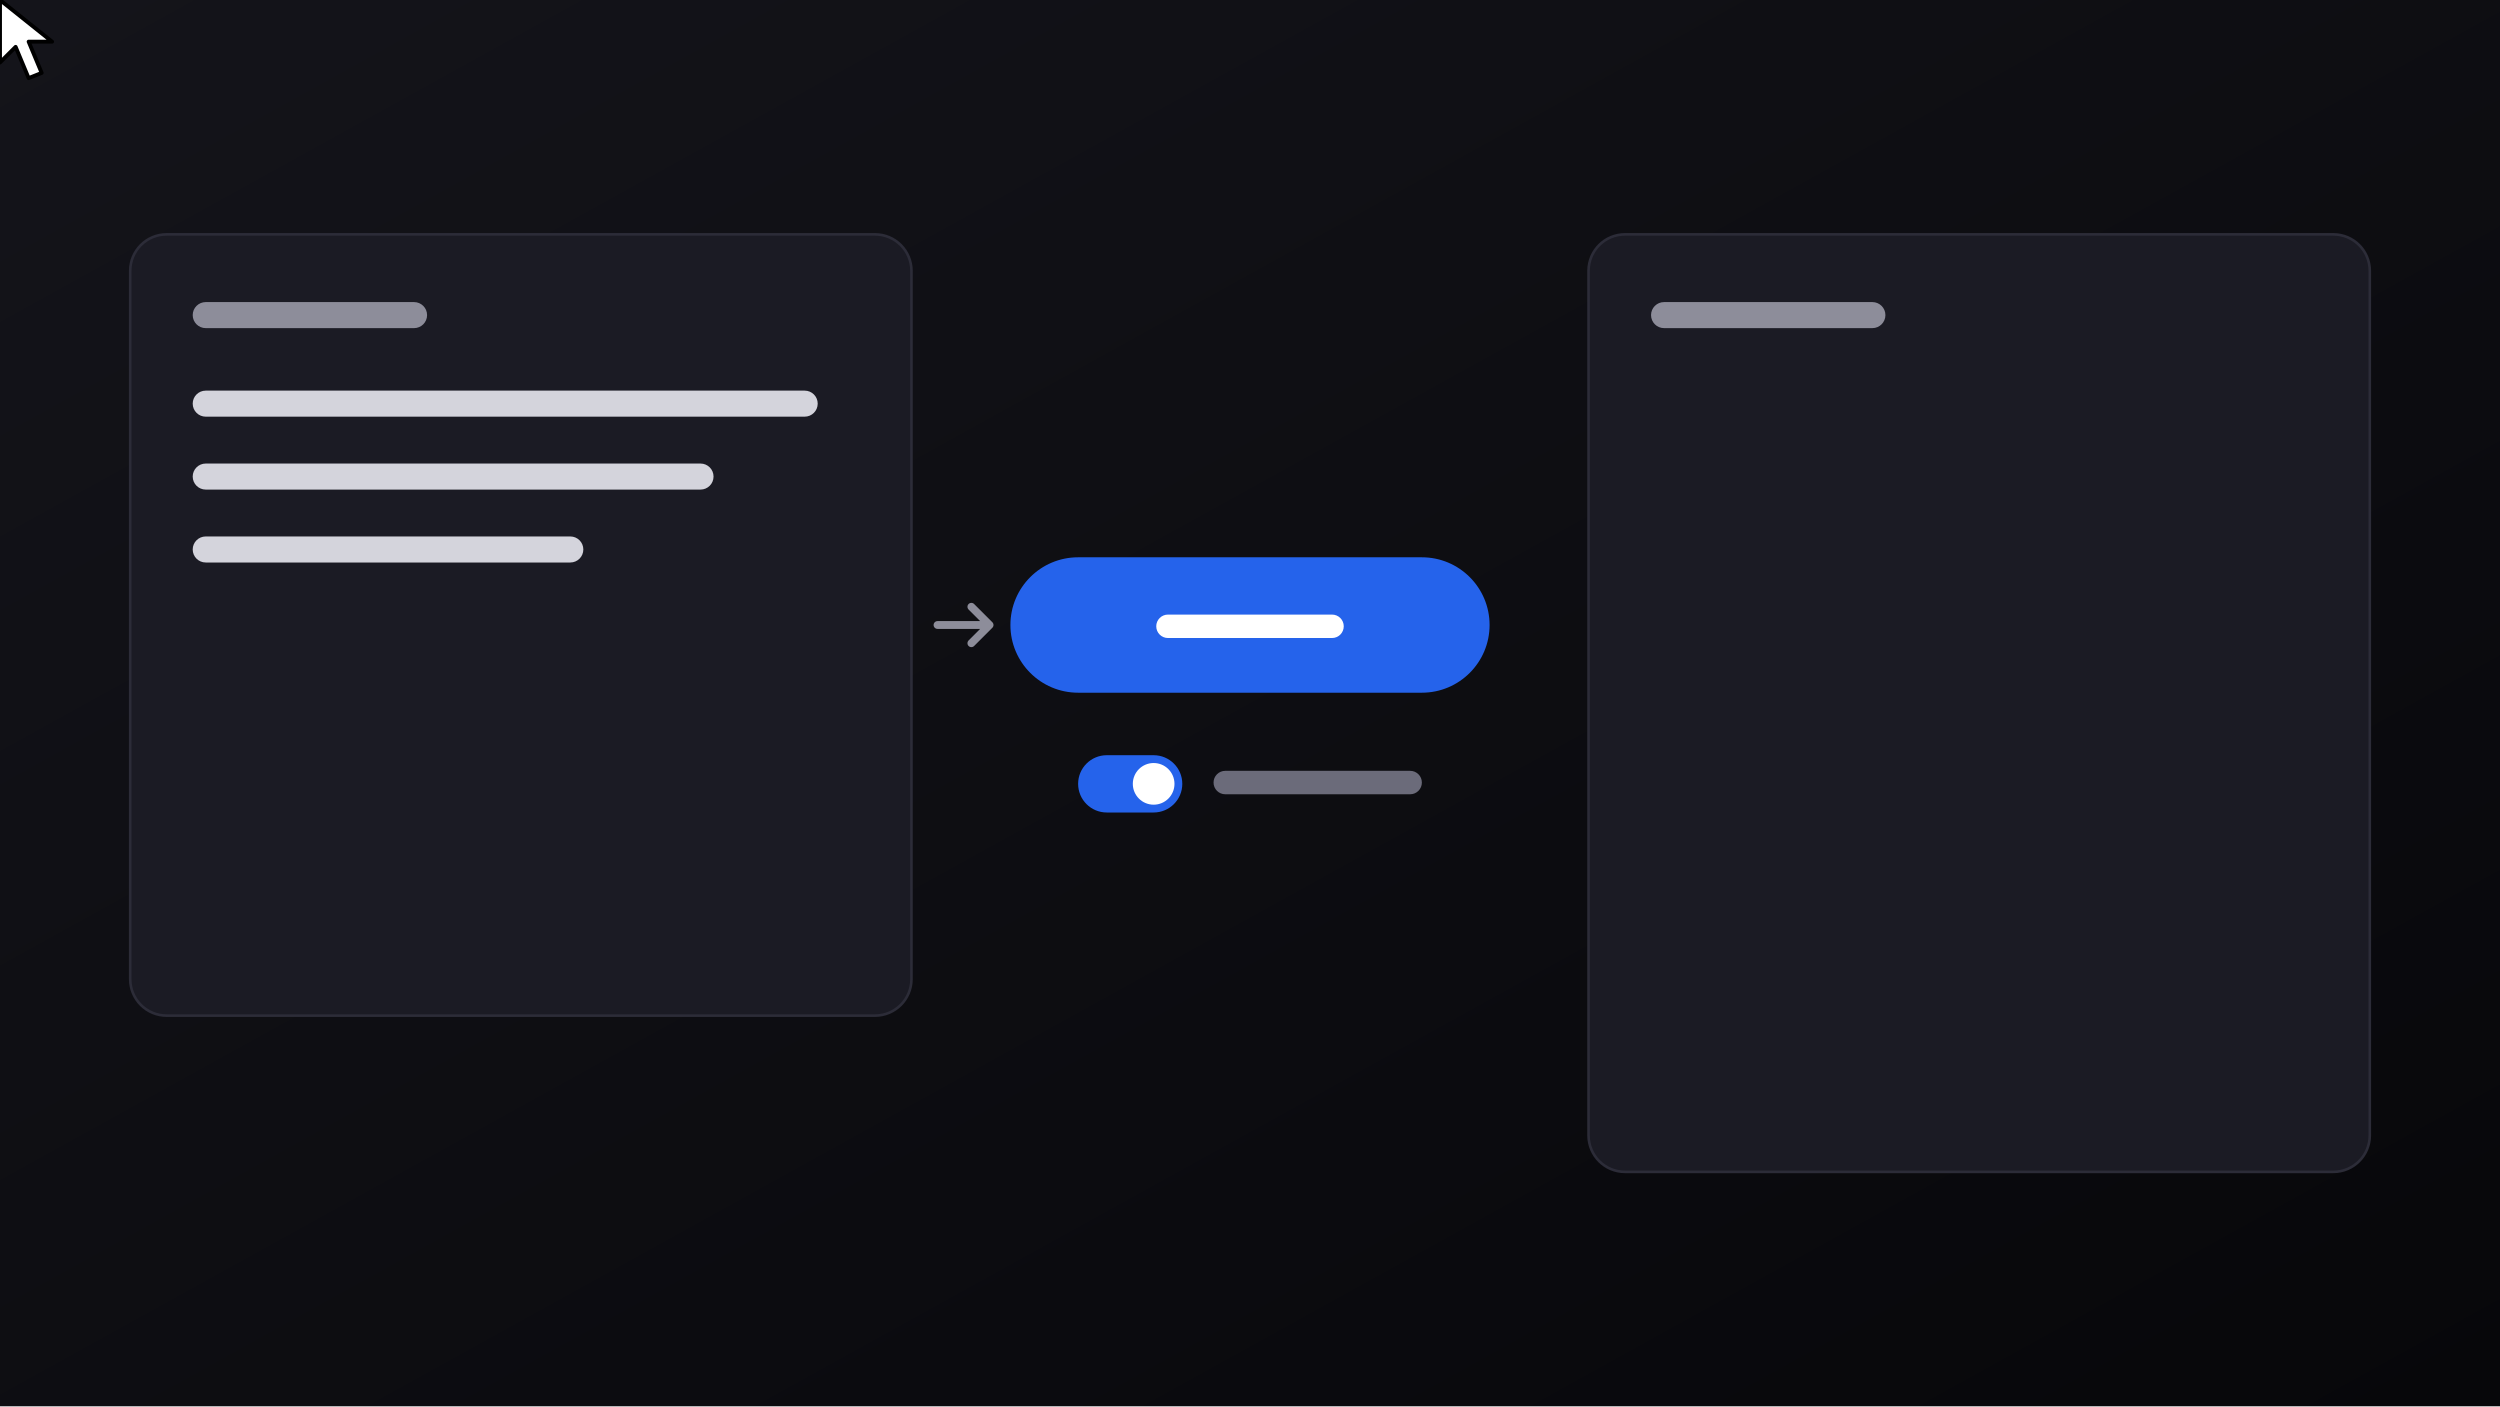
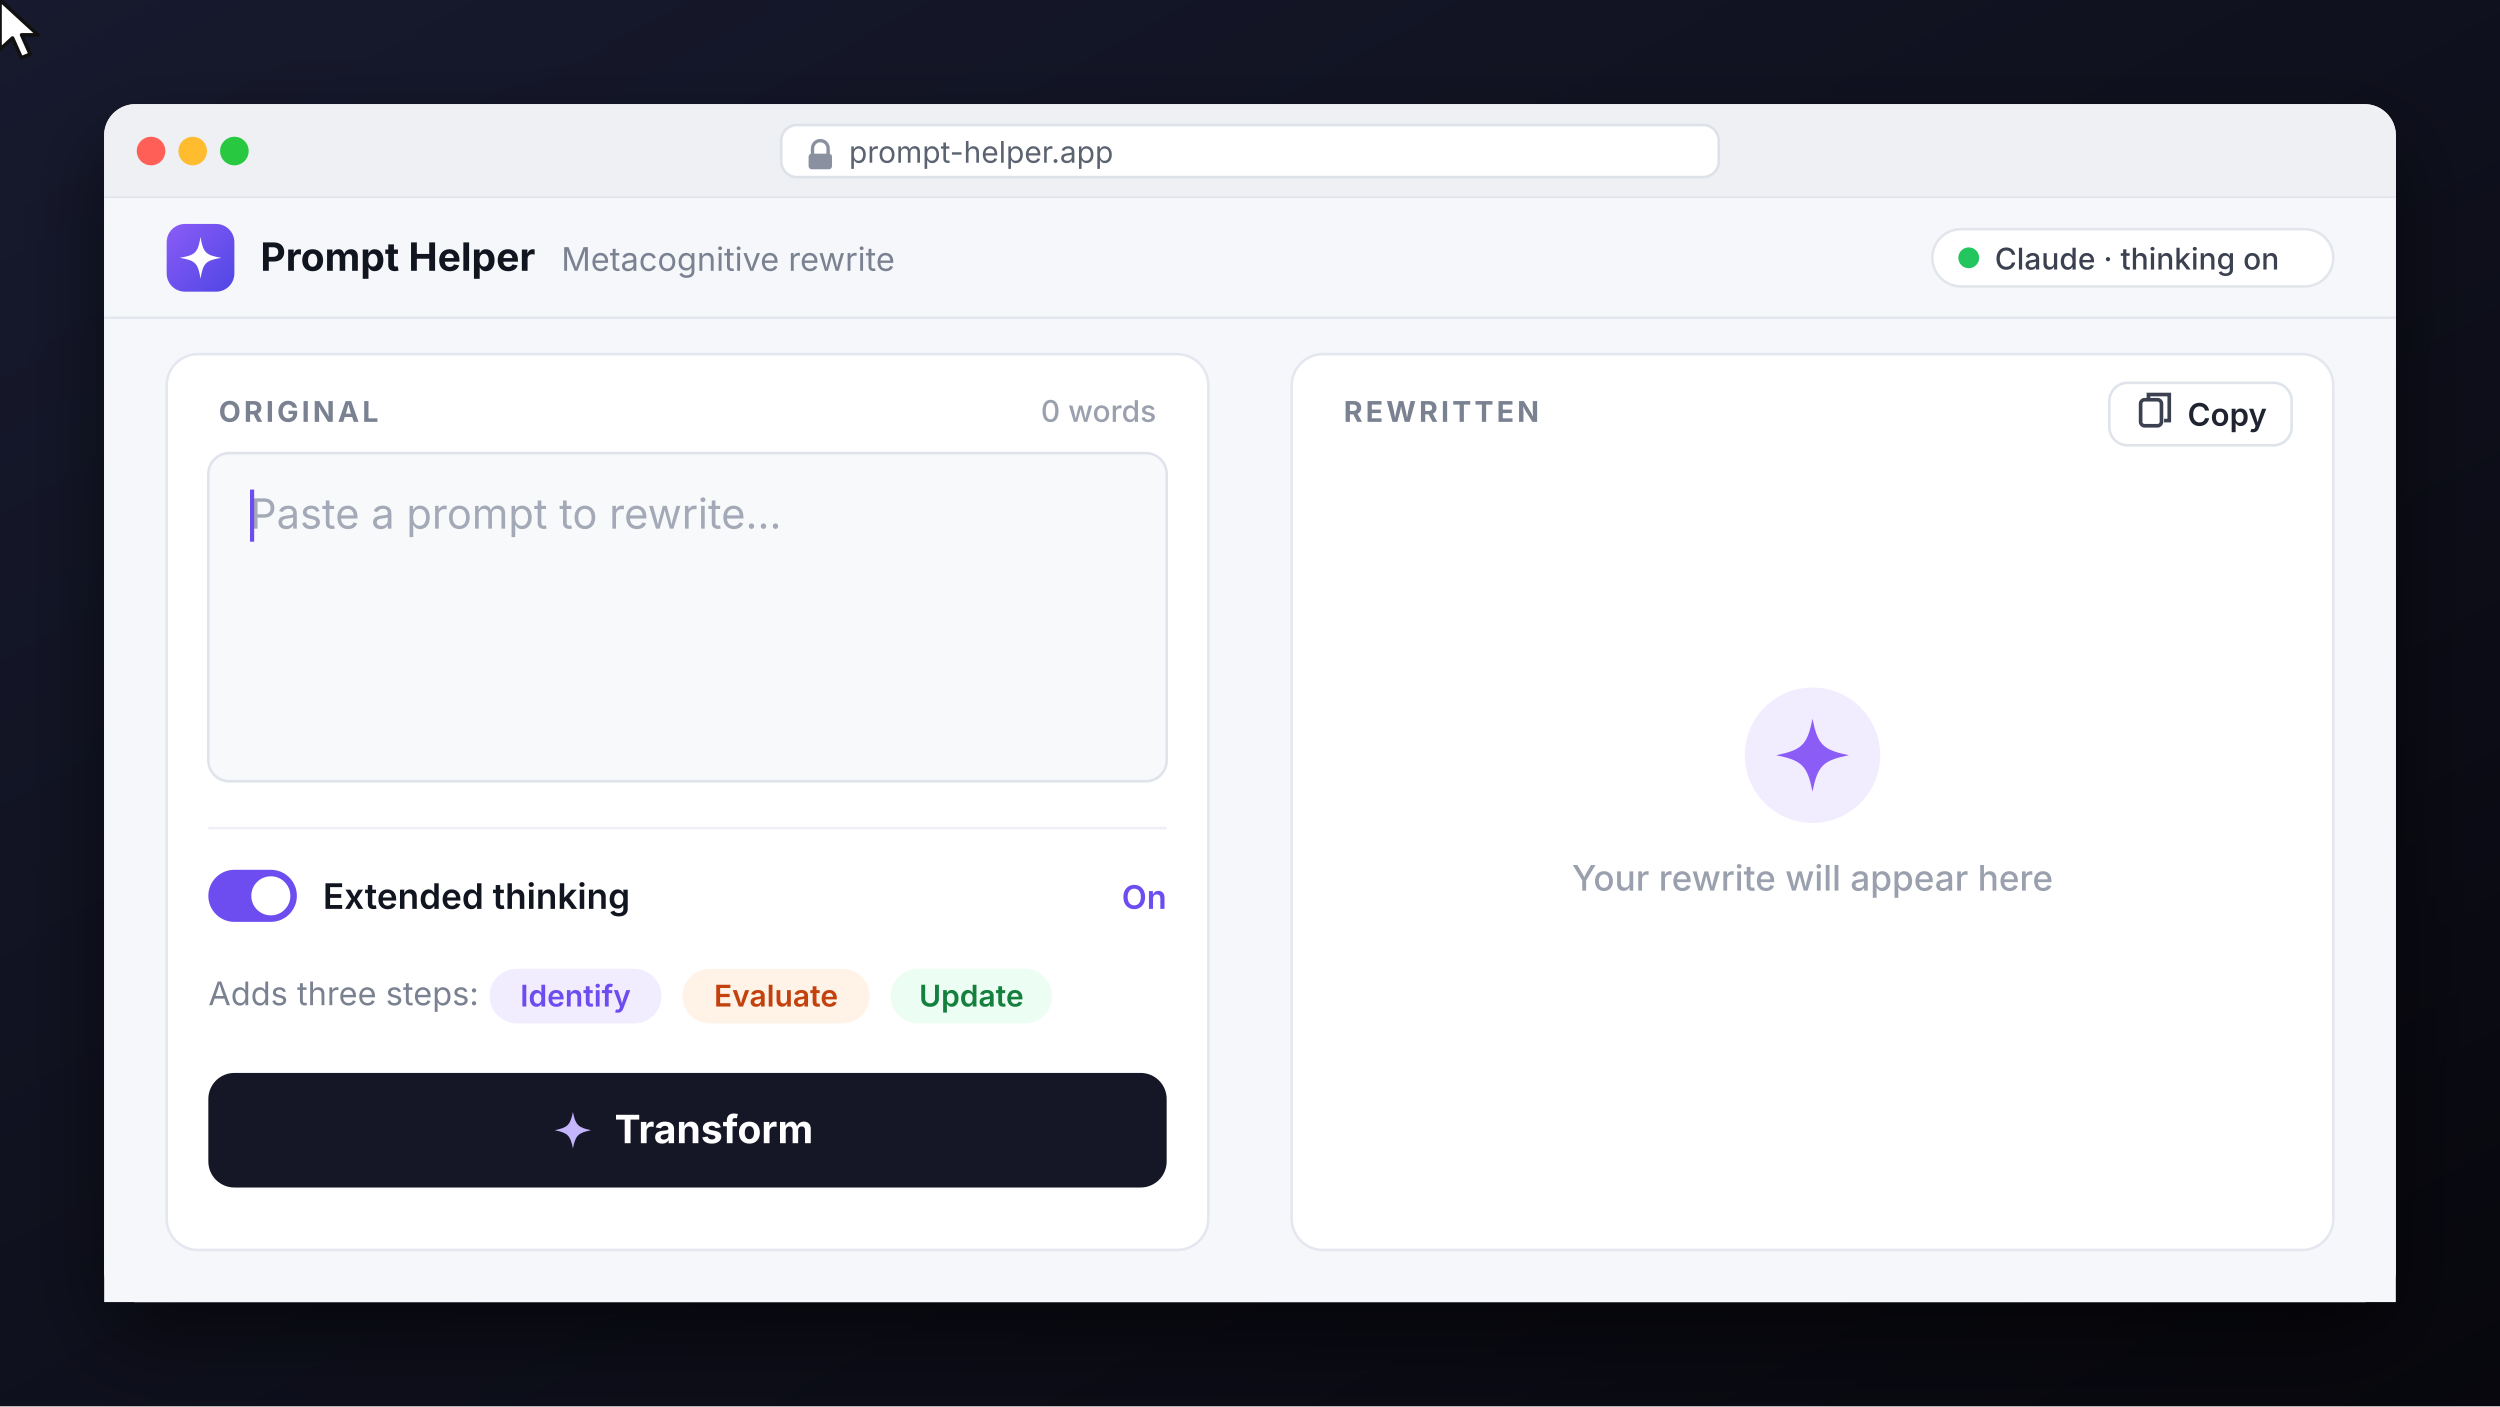
<svg xmlns="http://www.w3.org/2000/svg" viewBox="0 0 960 540" width="960" height="540">
  <defs>
    <linearGradient id="bg" x1="0" y1="0" x2="1" y2="1">
-       <stop offset="0" stop-color="#14141a" />
-       <stop offset="1" stop-color="#07070a" />
+       <stop offset="0" stop-color="#171a2e" />
+       <stop offset="1" stop-color="#07070d" />
    </linearGradient>
+     <filter id="sh" x="-20%" y="-20%" width="140%" height="150%">
+       <feDropShadow dx="0" dy="14" stdDeviation="16" flood-color="#000" flood-opacity=".55" />
+     </filter>
+     <filter id="sh2" x="-20%" y="-20%" width="140%" height="160%">
+       <feDropShadow dx="0" dy="4" stdDeviation="6" flood-color="#0b1020" flood-opacity=".22" />
+     </filter>
+     <linearGradient id="vio" x1="0" y1="0" x2="1" y2="1">
+       <stop offset="0" stop-color="#8b5cf6" />
+       <stop offset="1" stop-color="#4f46e5" />
+     </linearGradient>
+     <clipPath id="c1">
+       <rect x="94" y="186" height="24" width="0">
+         <animate attributeName="width" dur="9.0s" repeatCount="indefinite" keyTimes="0;0.039;0.161;0.956;0.961;1" values="0;0;247.953;247.953;0;0" />
+       </rect>
+     </clipPath>
+     <clipPath id="c2">
+       <rect x="94" y="210" height="24" width="0">
+         <animate attributeName="width" dur="9.0s" repeatCount="indefinite" keyTimes="0;0.172;0.256;0.956;0.961;1" values="0;0;252.445;252.445;0;0" />
+       </rect>
+     </clipPath>
  </defs>
  <rect width="960" height="540" fill="url(#bg)" />
-   <rect x="50" y="90" width="300" height="300" rx="14" fill="#1b1b24" stroke="#2c2c38" />
-   <rect x="74" y="116" width="90" height="10" rx="5" fill="#8d8d9a" />
-   <rect x="74" y="150" width="240" height="10" rx="5" fill="#d4d4dc" />
-   <rect x="74" y="178" width="200" height="10" rx="5" fill="#d4d4dc" />
-   <rect x="74" y="206" width="150" height="10" rx="5" fill="#d4d4dc" />
-   <rect x="388" y="214" width="184" height="52" rx="26" fill="#2563eb">
-     <animate attributeName="fill" dur="6s" repeatCount="indefinite" keyTimes="0;.14;.2;.3;1" values="#2563eb;#2563eb;#1d4fd0;#2563eb;#2563eb" />
+   <rect x="40" y="40" width="880" height="460" rx="12" fill="#fff" filter="url(#sh)" />
+   <path d="M40 76 V52 a12 12 0 0 1 12 -12 H908 a12 12 0 0 1 12 12 V76 Z" fill="#eef0f4" />
+   <line x1="40" y1="76" x2="920" y2="76" stroke="#dde1e8" />
+   <circle cx="58" cy="58" r="5.5" fill="#ff5f57" />
+   <circle cx="74" cy="58" r="5.5" fill="#febc2e" />
+   <circle cx="90" cy="58" r="5.5" fill="#28c840" />
+   <rect x="300" y="48" width="360" height="20" rx="6" fill="#fff" stroke="#dde1e8" />
+   <path d="M312 59.5 v-2.5 a3 3 0 0 1 6 0 v2.5" fill="none" stroke="#8a90a0" stroke-width="1.3" />
+   <rect x="310.5" y="59" width="9" height="6" rx="1.2" fill="#8a90a0" />
+   <text x="326" y="62.5" font-family="Inter, Helvetica Neue, Helvetica, Arial, sans-serif" font-size="11.5" font-weight="400" fill="#5b6270">prompt-helper.app</text>
+   <rect x="40" y="76" width="880" height="424" fill="#f6f7fb" />
+   <path d="M40 500 V488 M920 500 V488" stroke="none" />
+   <rect x="64" y="86" width="26" height="26" rx="7" fill="url(#vio)" />
+   <path d="M77 91 C78 97 79 98 85 99 C79 100 78 101 77 107 C76 101 75 100 69 99 C75 98 76 97 77 91Z" fill="#fff" />
+   <text x="100" y="104" font-family="Inter, Helvetica Neue, Helvetica, Arial, sans-serif" font-size="15" font-weight="700" fill="#11151f">Prompt Helper</text>
+   <text x="215.557" y="104" font-family="Inter, Helvetica Neue, Helvetica, Arial, sans-serif" font-size="12.5" font-weight="400" fill="#7a8191">Metacognitive rewrite</text>
+   <rect x="742" y="88" width="154" height="22" rx="11" fill="#fff" stroke="#e2e5eb" />
+   <circle cx="756" cy="99" r="4" fill="#22c55e" />
+   <text x="766" y="103.5" font-family="Inter, Helvetica Neue, Helvetica, Arial, sans-serif" font-size="11.5" font-weight="500" fill="#3b4150">Claude · thinking on</text>
+   <path d="M40 122 H920" stroke="#e5e7ef" />
+   <rect x="64" y="136" width="400" height="344" rx="12" fill="#fff" stroke="#e5e7ef" />
+   <text x="84" y="162" font-family="Inter, Helvetica Neue, Helvetica, Arial, sans-serif" font-size="11" font-weight="700" fill="#7a8191" letter-spacing="1.2">ORIGINAL</text>
+   <g>
+     <text x="444" y="162" font-family="Inter, Helvetica Neue, Helvetica, Arial, sans-serif" font-size="11.5" font-weight="500" fill="#9aa0ad" text-anchor="end">0 words</text>
+     <animate attributeName="opacity" dur="9.0s" repeatCount="indefinite" keyTimes="0;0.25;0.261;0.967;0.978;1" values="1;1;0;0;1;1" calcMode="discrete" />
+   </g>
+   <g opacity="0">
+     <text x="444" y="162" font-family="Inter, Helvetica Neue, Helvetica, Arial, sans-serif" font-size="11.5" font-weight="500" fill="#9aa0ad" text-anchor="end">11 words</text>
+     <animate attributeName="opacity" dur="9.0s" repeatCount="indefinite" keyTimes="0;0.25;0.261;0.967;0.978;1" values="0;0;1;1;0;0" calcMode="discrete" />
+   </g>
+   <rect x="80" y="174" width="368" height="126" rx="8" fill="#f8f9fb" stroke="#dfe3ea" />
+   <g>
+     <text x="96" y="203" font-family="Inter, Helvetica Neue, Helvetica, Arial, sans-serif" font-size="16" font-weight="400" fill="#a3a9b6">Paste a prompt to rewrite…</text>
+     <animate attributeName="opacity" dur="9.0s" repeatCount="indefinite" keyTimes="0;0.033;0.034;0.972;0.978;1" values="1;1;0;0;1;1" calcMode="discrete" />
+   </g>
+   <g>
+     <animate attributeName="opacity" dur="9.0s" repeatCount="indefinite" keyTimes="0;0.889;0.933;0.978;0.979;1" values="1;1;0;0;1;1" />
+     <g clip-path="url(#c1)">
+       <text x="96" y="203" font-family="Inter, Helvetica Neue, Helvetica, Arial, sans-serif" font-size="16" font-weight="400" fill="#11151f">Write a launch email for our new</text>
+     </g>
+     <g clip-path="url(#c2)">
+       <text x="96" y="227" font-family="Inter, Helvetica Neue, Helvetica, Arial, sans-serif" font-size="16" font-weight="400" fill="#11151f">budgeting app, Fieldnote Money.</text>
+     </g>
+   </g>
+   <rect x="96" y="188" width="1.6" height="20" fill="#6d4cf0">
+     <animate attributeName="x" dur="9.0s" repeatCount="indefinite" keyTimes="0;0.039;0.161;0.171;0.172;0.256;0.967;0.972;1" values="96;96;340.953;340.953;96;345.445;345.445;96;96" />
+     <animate attributeName="y" dur="9.0s" repeatCount="indefinite" keyTimes="0;0.171;0.172;0.967;0.972;1" values="188;188;212;212;188;188" calcMode="discrete" />
+     <animate attributeName="opacity" dur="1s" repeatCount="indefinite" values="1;1;0;0" keyTimes="0;.5;.55;1" />
  </rect>
-   <rect x="444" y="236" width="72" height="9" rx="4.5" fill="#fff" />
-   <rect x="414" y="290" width="40" height="22" rx="11" fill="#2563eb" />
-   <circle cx="443" cy="301" r="8" fill="#fff" />
-   <rect x="466" y="296" width="80" height="9" rx="4.5" fill="#6b6b7a" />
-   <path d="M360 240h20m-7-7l7 7-7 7" stroke="#8d8d9a" stroke-width="3" fill="none" stroke-linecap="round" stroke-linejoin="round" />
-   <rect x="610" y="90" width="300" height="360" rx="14" fill="#1b1b24" stroke="#2c2c38" />
-   <rect x="634" y="116" width="90" height="10" rx="5" fill="#8d8d9a" />
-   <g opacity="0">
-     <animate attributeName="opacity" dur="6s" repeatCount="indefinite" keyTimes="0;0.22;0.28;.9;.96;1" values="0;0;1;1;0;0" />
-     <animateTransform attributeName="transform" type="translate" dur="6s" repeatCount="indefinite" keyTimes="0;0.22;0.28;1" values="0 14;0 14;0 0;0 0" />
-     <circle cx="650" cy="158" r="12" fill="#60a5fa" />
-     <rect x="674" y="150" width="110" height="12" rx="6" fill="#fff" />
-     <rect x="674" y="174" width="200" height="9" rx="4.5" fill="#6b6b7a" />
-     <rect x="674" y="194" width="150" height="9" rx="4.5" fill="#4a4a5c" />
-   </g>
-   <g opacity="0">
-     <animate attributeName="opacity" dur="6s" repeatCount="indefinite" keyTimes="0;0.36;0.42;.9;.96;1" values="0;0;1;1;0;0" />
-     <animateTransform attributeName="transform" type="translate" dur="6s" repeatCount="indefinite" keyTimes="0;0.36;0.42;1" values="0 14;0 14;0 0;0 0" />
-     <circle cx="650" cy="244" r="12" fill="#8ec5ff" />
-     <rect x="674" y="236" width="130" height="12" rx="6" fill="#fff" />
-     <rect x="674" y="260" width="200" height="9" rx="4.5" fill="#6b6b7a" />
-     <rect x="674" y="280" width="150" height="9" rx="4.5" fill="#4a4a5c" />
-   </g>
-   <g opacity="0">
-     <animate attributeName="opacity" dur="6s" repeatCount="indefinite" keyTimes="0;0.50;0.56;.9;.96;1" values="0;0;1;1;0;0" />
-     <animateTransform attributeName="transform" type="translate" dur="6s" repeatCount="indefinite" keyTimes="0;0.50;0.56;1" values="0 14;0 14;0 0;0 0" />
-     <circle cx="650" cy="330" r="12" fill="#4ade80" />
-     <rect x="674" y="322" width="120" height="12" rx="6" fill="#fff" />
-     <rect x="674" y="346" width="200" height="9" rx="4.5" fill="#6b6b7a" />
-     <rect x="674" y="366" width="150" height="9" rx="4.5" fill="#4a4a5c" />
-   </g>
-   <g opacity="0">
-     <animate attributeName="opacity" dur="6s" repeatCount="indefinite" keyTimes="0;.66;.72;.9;.96;1" values="0;0;1;1;0;0" />
-     <rect x="634" y="400" width="252" height="34" rx="8" fill="#262633" />
-     <rect x="722" y="413" width="76" height="8" rx="4" fill="#d4d4dc" />
-   </g>
-   <g>
-     <animateTransform attributeName="transform" type="translate" dur="6s" repeatCount="indefinite" calcMode="spline" keyTimes="0;.06;.14;.5;.66;.8;1" keySplines=".5 0 .2 1;0 0 1 1;.5 0 .2 1;0 0 1 1;.5 0 .2 1;.5 0 .2 1" values="640 470;640 470;470 246;470 246;470 246;760 420;640 470" />
-     <path d="M0 0l0 24 6-6 5 12 5-2-5-12 9 0z" fill="#fff" stroke="#000" stroke-width="1.5" stroke-linejoin="round" />
+   <path d="M80 318 H448" stroke="#eef0f4" />
+   <rect x="80" y="334" width="34" height="20" rx="10" fill="#6d4cf0" />
+   <circle cx="104" cy="344" r="7.5" fill="#fff" />
+   <text x="124" y="349" font-family="Inter, Helvetica Neue, Helvetica, Arial, sans-serif" font-size="13.5" font-weight="600" fill="#11151f">Extended thinking</text>
+   <text x="448" y="349" font-family="Inter, Helvetica Neue, Helvetica, Arial, sans-serif" font-size="12.5" font-weight="600" fill="#6d4cf0" text-anchor="end">On</text>
+   <text x="80" y="386" font-family="Inter, Helvetica Neue, Helvetica, Arial, sans-serif" font-size="12.5" font-weight="400" fill="#7a8191">Adds three steps:</text>
+   <rect x="188" y="372" width="66" height="21" rx="10.5" fill="#f1edff" />
+   <text x="221" y="386.5" font-family="Inter, Helvetica Neue, Helvetica, Arial, sans-serif" font-size="11.5" font-weight="600" fill="#6d4cf0" text-anchor="middle">Identify</text>
+   <rect x="262" y="372" width="72" height="21" rx="10.5" fill="#fff3e8" />
+   <text x="298" y="386.5" font-family="Inter, Helvetica Neue, Helvetica, Arial, sans-serif" font-size="11.5" font-weight="600" fill="#c2410c" text-anchor="middle">Evaluate</text>
+   <rect x="342" y="372" width="62" height="21" rx="10.5" fill="#ecfdf3" />
+   <text x="373" y="386.5" font-family="Inter, Helvetica Neue, Helvetica, Arial, sans-serif" font-size="11.5" font-weight="600" fill="#15803d" text-anchor="middle">Update</text>
+   <rect x="80" y="412" width="368" height="44" rx="10" fill="#151726" />
+   <rect x="80" y="412" width="368" height="44" rx="10" fill="#6d4cf0" opacity="0">
+     <animate attributeName="opacity" dur="9.0s" repeatCount="indefinite" keyTimes="0;0.278;0.289;0.356;0.389;1" values="0;0;1;1;0;0" calcMode="spline" keySplines=".45 0 .2 1;.45 0 .2 1;.45 0 .2 1;.45 0 .2 1;.45 0 .2 1" />
+   </rect>
+   <g>
+     <animate attributeName="opacity" dur="9.0s" repeatCount="indefinite" keyTimes="0;0.289;0.291;0.356;0.358;1" values="1;1;0;0;1;1" calcMode="discrete" />
+     <path d="M220 427 C221 432 222 433 227 434 C222 435 221 436 220 441 C219 436 218 435 213 434 C218 433 219 432 220 427Z" fill="#c4b5fd" />
+     <text x="236" y="439" font-family="Inter, Helvetica Neue, Helvetica, Arial, sans-serif" font-size="15" font-weight="700" fill="#fff">Transform</text>
+   </g>
+   <g opacity="0">
+     <animate attributeName="opacity" dur="9.0s" repeatCount="indefinite" keyTimes="0;0.289;0.291;0.356;0.358;1" values="0;0;1;1;0;0" calcMode="discrete" />
+     <g transform="translate(218,434)">
+       <circle r="7" fill="none" stroke="#fff" stroke-opacity=".3" stroke-width="2.2" />
+       <path d="M0 -7 a7 7 0 0 1 7 7" fill="none" stroke="#fff" stroke-width="2.2" stroke-linecap="round">
+         <animateTransform attributeName="transform" type="rotate" from="0" to="360" dur=".7s" repeatCount="indefinite" />
+       </path>
+     </g>
+     <text x="234" y="439" font-family="Inter, Helvetica Neue, Helvetica, Arial, sans-serif" font-size="15" font-weight="700" fill="#fff">Rewriting…</text>
+   </g>
+   <rect x="496" y="136" width="400" height="344" rx="12" fill="#fff" stroke="#e5e7ef" />
+   <text x="516" y="162" font-family="Inter, Helvetica Neue, Helvetica, Arial, sans-serif" font-size="11" font-weight="700" fill="#7a8191" letter-spacing="1.2">REWRITTEN</text>
+   <g opacity="0">
+     <animate attributeName="opacity" dur="9.0s" repeatCount="indefinite" keyTimes="0;0.5;0.533;0.889;0.922;1" values="0;0;1;1;0;0" calcMode="spline" keySplines=".45 0 .2 1;.45 0 .2 1;.45 0 .2 1;.45 0 .2 1;.45 0 .2 1" />
+     <rect x="604" y="149" width="118" height="20" rx="10" fill="#ecfdf3" />
+     <text x="663" y="163" font-family="Inter, Helvetica Neue, Helvetica, Arial, sans-serif" font-size="11" font-weight="600" fill="#15803d" text-anchor="middle">+3 thinking steps</text>
+   </g>
+   <rect x="810" y="147" width="70" height="24" rx="7" fill="#fff" stroke="#dfe3ea" />
+   <g>
+     <animate attributeName="opacity" dur="9.0s" repeatCount="indefinite" keyTimes="0;0.633;0.636;0.878;0.88;1" values="1;1;0;0;1;1" calcMode="discrete" />
+     <rect x="822" y="153.5" width="8" height="10" rx="1.5" fill="none" stroke="#3b4150" stroke-width="1.4" />
+     <path d="M825 153.5 v-2 h8 v10 h-2" fill="none" stroke="#3b4150" stroke-width="1.4" />
+     <text x="840" y="163.5" font-family="Inter, Helvetica Neue, Helvetica, Arial, sans-serif" font-size="12" font-weight="600" fill="#1f2430">Copy</text>
+   </g>
+   <g opacity="0">
+     <animate attributeName="opacity" dur="9.0s" repeatCount="indefinite" keyTimes="0;0.633;0.636;0.878;0.88;1" values="0;0;1;1;0;0" calcMode="discrete" />
+     <rect x="810" y="147" width="70" height="24" rx="7" fill="#ecfdf3" stroke="#86efac" />
+     <path d="M820 159 l3.5 3.5 l6.5 -7" fill="none" stroke="#15803d" stroke-width="1.8" stroke-linecap="round" stroke-linejoin="round" />
+     <text x="835" y="163.5" font-family="Inter, Helvetica Neue, Helvetica, Arial, sans-serif" font-size="12" font-weight="600" fill="#15803d">Copied</text>
+   </g>
+   <g>
+     <animate attributeName="opacity" dur="9.0s" repeatCount="indefinite" keyTimes="0;0.3;0.328;0.933;0.978;1" values="1;1;0;0;1;1" calcMode="spline" keySplines=".45 0 .2 1;.45 0 .2 1;.45 0 .2 1;.45 0 .2 1;.45 0 .2 1" />
+     <circle cx="696" cy="290" r="26" fill="#f1edff" />
+     <path d="M696 276 C698 286 700 288 710 290 C700 292 698 294 696 304 C694 294 692 292 682 290 C692 288 694 286 696 276Z" fill="#8b5cf6" />
+     <text x="696" y="342" font-family="Inter, Helvetica Neue, Helvetica, Arial, sans-serif" font-size="13.5" font-weight="500" fill="#9aa0ad" text-anchor="middle">Your rewrite will appear here</text>
+   </g>
+   <g opacity="0">
+     <animate attributeName="opacity" dur="9.0s" repeatCount="indefinite" keyTimes="0;0.333;0.383;0.889;0.922;1" values="0;0;1;1;0;0" calcMode="spline" keySplines=".45 0 .2 1;.45 0 .2 1;.45 0 .2 1;.45 0 .2 1;.45 0 .2 1" />
+     <g>
+       <animateTransform attributeName="transform" dur="9.0s" repeatCount="indefinite" keyTimes="0;0.333;0.389;0.922;0.923;1" values="0 4;0 4;0 0;0 0;0 4;0 4" calcMode="spline" keySplines=".45 0 .2 1;.45 0 .2 1;.45 0 .2 1;.45 0 .2 1;.45 0 .2 1" type="translate" />
+       <text x="516" y="198" font-family="Inter, Helvetica Neue, Helvetica, Arial, sans-serif" font-size="13.5" font-weight="400" fill="#8a90a0">Write a launch email for our new budgeting app,</text>
+       <text x="516" y="218" font-family="Inter, Helvetica Neue, Helvetica, Arial, sans-serif" font-size="13.5" font-weight="400" fill="#8a90a0">Fieldnote Money.</text>
+     </g>
+   </g>
+   <g opacity="0">
+     <animate attributeName="opacity" dur="9.0s" repeatCount="indefinite" keyTimes="0;0.378;0.428;0.889;0.922;1" values="0;0;1;1;0;0" calcMode="spline" keySplines=".45 0 .2 1;.45 0 .2 1;.45 0 .2 1;.45 0 .2 1;.45 0 .2 1" />
+     <g>
+       <animateTransform attributeName="transform" dur="9.0s" repeatCount="indefinite" keyTimes="0;0.378;0.433;0.922;0.923;1" values="0 8;0 8;0 0;0 0;0 8;0 8" calcMode="spline" keySplines=".45 0 .2 1;.45 0 .2 1;.45 0 .2 1;.45 0 .2 1;.45 0 .2 1" type="translate" />
+       <rect x="512" y="234" width="368" height="68" rx="8" fill="#f6f3ff" />
+       <rect x="512" y="234" width="3" height="68" fill="#6d4cf0" />
+       <circle cx="534" cy="251" r="8" fill="#6d4cf0" />
+       <text x="534" y="255" font-family="Inter, Helvetica Neue, Helvetica, Arial, sans-serif" font-size="10.5" font-weight="700" fill="#fff" text-anchor="middle">1</text>
+       <text x="548" y="255.5" font-family="Inter, Helvetica Neue, Helvetica, Arial, sans-serif" font-size="12.5" font-weight="700" fill="#6d4cf0">Identify</text>
+       <text x="860" y="255.5" font-family="Inter, Helvetica Neue, Helvetica, Arial, sans-serif" font-size="11" font-weight="500" fill="#6d4cf0" text-anchor="end">added</text>
+       <text x="526" y="276" font-family="Inter, Helvetica Neue, Helvetica, Arial, sans-serif" font-size="14" font-weight="400" fill="#1f2430">Before you write, say how you'll approach it:</text>
+       <text x="526" y="294" font-family="Inter, Helvetica Neue, Helvetica, Arial, sans-serif" font-size="14" font-weight="400" fill="#1f2430">who is reading, and what should they do next?</text>
+     </g>
+   </g>
+   <g opacity="0">
+     <animate attributeName="opacity" dur="9.0s" repeatCount="indefinite" keyTimes="0;0.428;0.478;0.889;0.922;1" values="0;0;1;1;0;0" calcMode="spline" keySplines=".45 0 .2 1;.45 0 .2 1;.45 0 .2 1;.45 0 .2 1;.45 0 .2 1" />
+     <g>
+       <animateTransform attributeName="transform" dur="9.0s" repeatCount="indefinite" keyTimes="0;0.428;0.483;0.922;0.923;1" values="0 8;0 8;0 0;0 0;0 8;0 8" calcMode="spline" keySplines=".45 0 .2 1;.45 0 .2 1;.45 0 .2 1;.45 0 .2 1;.45 0 .2 1" type="translate" />
+       <rect x="512" y="312" width="368" height="68" rx="8" fill="#fff7ef" />
+       <rect x="512" y="312" width="3" height="68" fill="#c2410c" />
+       <circle cx="534" cy="329" r="8" fill="#c2410c" />
+       <text x="534" y="333" font-family="Inter, Helvetica Neue, Helvetica, Arial, sans-serif" font-size="10.5" font-weight="700" fill="#fff" text-anchor="middle">2</text>
+       <text x="548" y="333.5" font-family="Inter, Helvetica Neue, Helvetica, Arial, sans-serif" font-size="12.5" font-weight="700" fill="#c2410c">Evaluate</text>
+       <text x="860" y="333.5" font-family="Inter, Helvetica Neue, Helvetica, Arial, sans-serif" font-size="11" font-weight="500" fill="#c2410c" text-anchor="end">added</text>
+       <text x="526" y="354" font-family="Inter, Helvetica Neue, Helvetica, Arial, sans-serif" font-size="14" font-weight="400" fill="#1f2430">Check that plan against the goal. Is the tone</text>
+       <text x="526" y="372" font-family="Inter, Helvetica Neue, Helvetica, Arial, sans-serif" font-size="14" font-weight="400" fill="#1f2430">right, is it short, is the call to action clear?</text>
+     </g>
+   </g>
+   <g opacity="0">
+     <animate attributeName="opacity" dur="9.0s" repeatCount="indefinite" keyTimes="0;0.478;0.528;0.889;0.922;1" values="0;0;1;1;0;0" calcMode="spline" keySplines=".45 0 .2 1;.45 0 .2 1;.45 0 .2 1;.45 0 .2 1;.45 0 .2 1" />
+     <g>
+       <animateTransform attributeName="transform" dur="9.0s" repeatCount="indefinite" keyTimes="0;0.478;0.533;0.922;0.923;1" values="0 8;0 8;0 0;0 0;0 8;0 8" calcMode="spline" keySplines=".45 0 .2 1;.45 0 .2 1;.45 0 .2 1;.45 0 .2 1;.45 0 .2 1" type="translate" />
+       <rect x="512" y="390" width="368" height="68" rx="8" fill="#effcf4" />
+       <rect x="512" y="390" width="3" height="68" fill="#15803d" />
+       <circle cx="534" cy="407" r="8" fill="#15803d" />
+       <text x="534" y="411" font-family="Inter, Helvetica Neue, Helvetica, Arial, sans-serif" font-size="10.5" font-weight="700" fill="#fff" text-anchor="middle">3</text>
+       <text x="548" y="411.5" font-family="Inter, Helvetica Neue, Helvetica, Arial, sans-serif" font-size="12.5" font-weight="700" fill="#15803d">Update</text>
+       <text x="860" y="411.5" font-family="Inter, Helvetica Neue, Helvetica, Arial, sans-serif" font-size="11" font-weight="500" fill="#15803d" text-anchor="end">added</text>
+       <text x="526" y="432" font-family="Inter, Helvetica Neue, Helvetica, Arial, sans-serif" font-size="14" font-weight="400" fill="#1f2430">If something doesn't fit, revise the plan first,</text>
+       <text x="526" y="450" font-family="Inter, Helvetica Neue, Helvetica, Arial, sans-serif" font-size="14" font-weight="400" fill="#1f2430">then write the email and note what changed.</text>
+     </g>
+   </g>
+   <g>
+     <animateTransform attributeName="transform" dur="9.0s" repeatCount="indefinite" keyTimes="0;0.178;0.267;0.306;0.578;0.628;0.867;0.967;1" values="420 262;420 262;262 432;262 432;846 160;846 160;846 160;420 262;420 262" calcMode="spline" keySplines=".45 0 .2 1;.45 0 .2 1;.45 0 .2 1;.45 0 .2 1;.45 0 .2 1;.45 0 .2 1;.45 0 .2 1;.45 0 .2 1" type="translate" />
+     <circle r="12" fill="#6d4cf0" opacity="0">
+       <animate attributeName="opacity" dur="9.0s" repeatCount="indefinite" keyTimes="0;0.277;0.278;0.317;0.621;0.622;0.661;1" values="0;0;0.35;0;0;0.35;0;0" calcMode="spline" keySplines=".45 0 .2 1;.45 0 .2 1;.45 0 .2 1;.45 0 .2 1;.45 0 .2 1;.45 0 .2 1;.45 0 .2 1" />
+     </circle>
+     <g>
+       <animateTransform attributeName="transform" dur="9.0s" repeatCount="indefinite" keyTimes="0;0.269;0.278;0.291;0.613;0.622;0.636;1" values="1;1;0.88;1;1;0.88;1;1" calcMode="spline" keySplines=".45 0 .2 1;.45 0 .2 1;.45 0 .2 1;.45 0 .2 1;.45 0 .2 1;.45 0 .2 1;.45 0 .2 1" type="scale" />
+       <path d="M0 0 L0 19 L4.8 14.6 L8.2 22.2 L11.6 20.8 L8.3 13.4 L14.6 13.4 Z" fill="#fff" stroke="#111" stroke-width="1.4" stroke-linejoin="round" />
+     </g>
+   </g>
+   <g opacity="0">
+     <animate attributeName="opacity" dur="9.0s" repeatCount="indefinite" keyTimes="0;0.644;0.672;0.822;0.856;1" values="0;0;1;1;0;0" calcMode="spline" keySplines=".45 0 .2 1;.45 0 .2 1;.45 0 .2 1;.45 0 .2 1;.45 0 .2 1" />
+     <g>
+       <animateTransform attributeName="transform" dur="9.0s" repeatCount="indefinite" keyTimes="0;0.644;0.678;0.856;0.857;1" values="0 -6;0 -6;0 0;0 0;0 -6;0 -6" calcMode="spline" keySplines=".45 0 .2 1;.45 0 .2 1;.45 0 .2 1;.45 0 .2 1;.45 0 .2 1" type="translate" />
+       <rect x="383" y="86" width="194" height="28" rx="14" fill="#151726" />
+       <circle cx="401" cy="100" r="7" fill="#22c55e" />
+       <path d="M397.5 100 l2.4 2.4 l4.4 -4.6" fill="none" stroke="#fff" stroke-width="1.6" stroke-linecap="round" stroke-linejoin="round" />
+       <text x="414" y="104.5" font-family="Inter, Helvetica Neue, Helvetica, Arial, sans-serif" font-size="12" font-weight="600" fill="#fff">Copied, ready for Claude</text>
+     </g>
  </g>
</svg>
